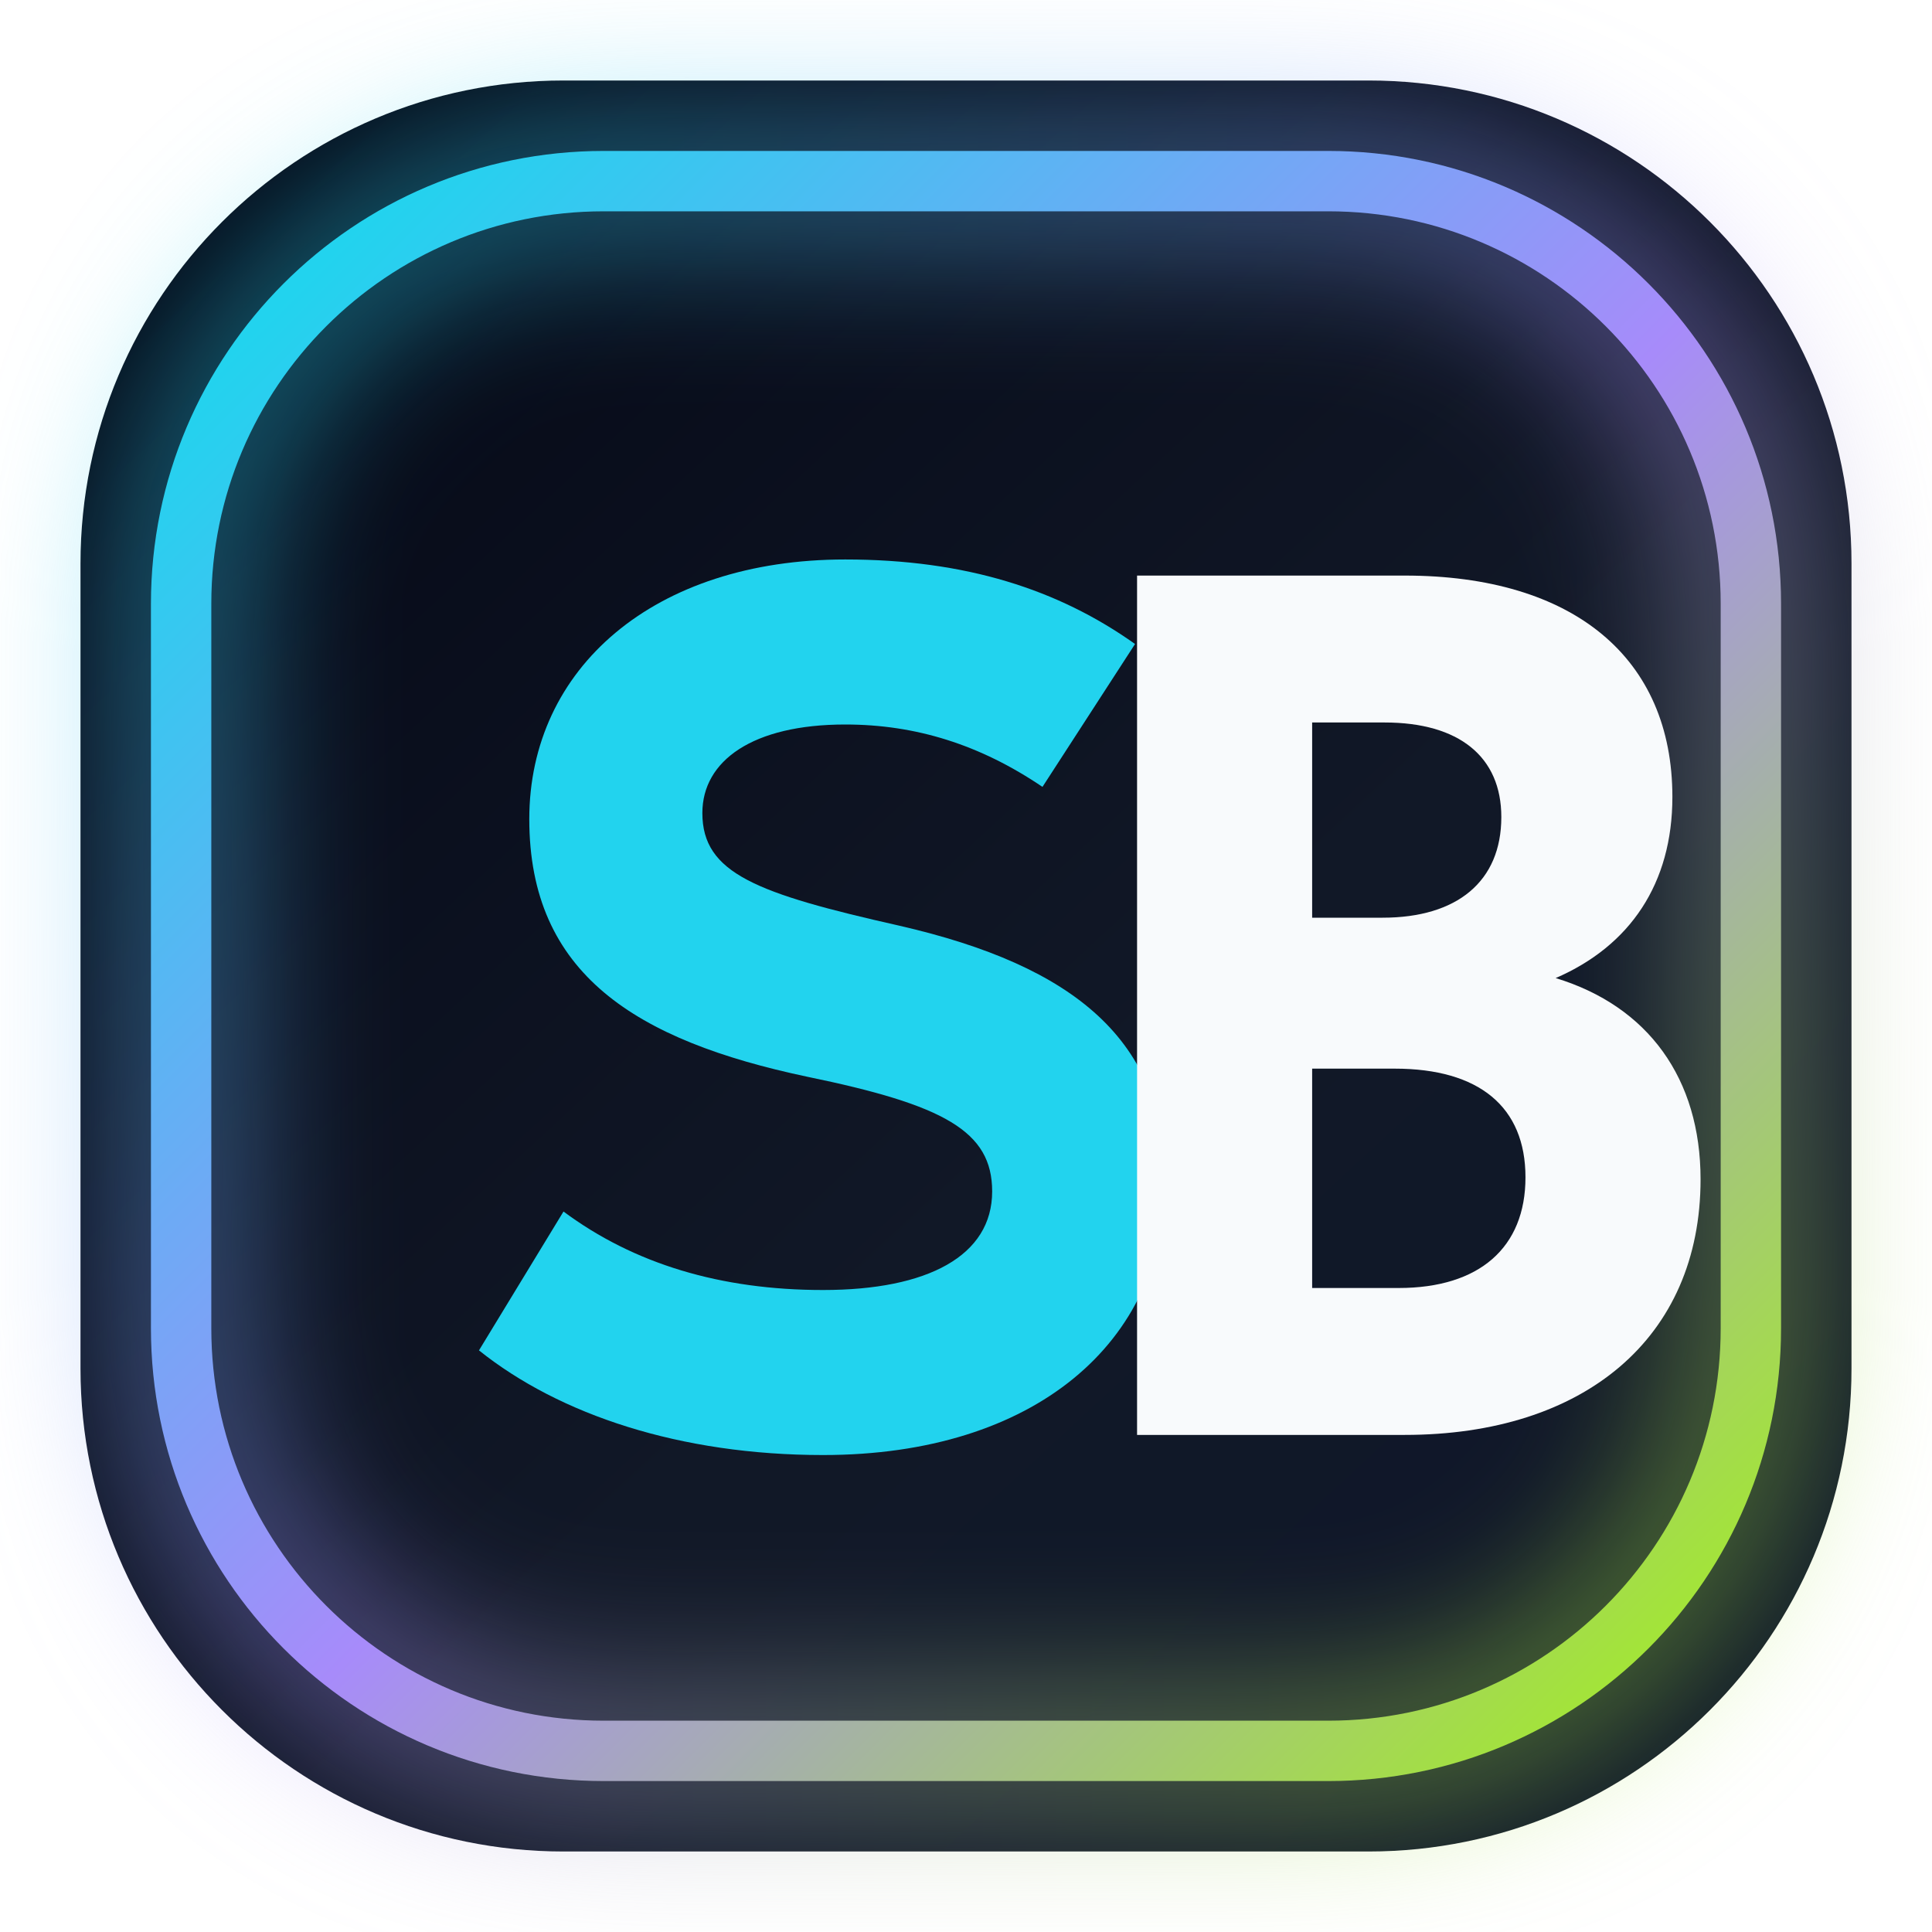
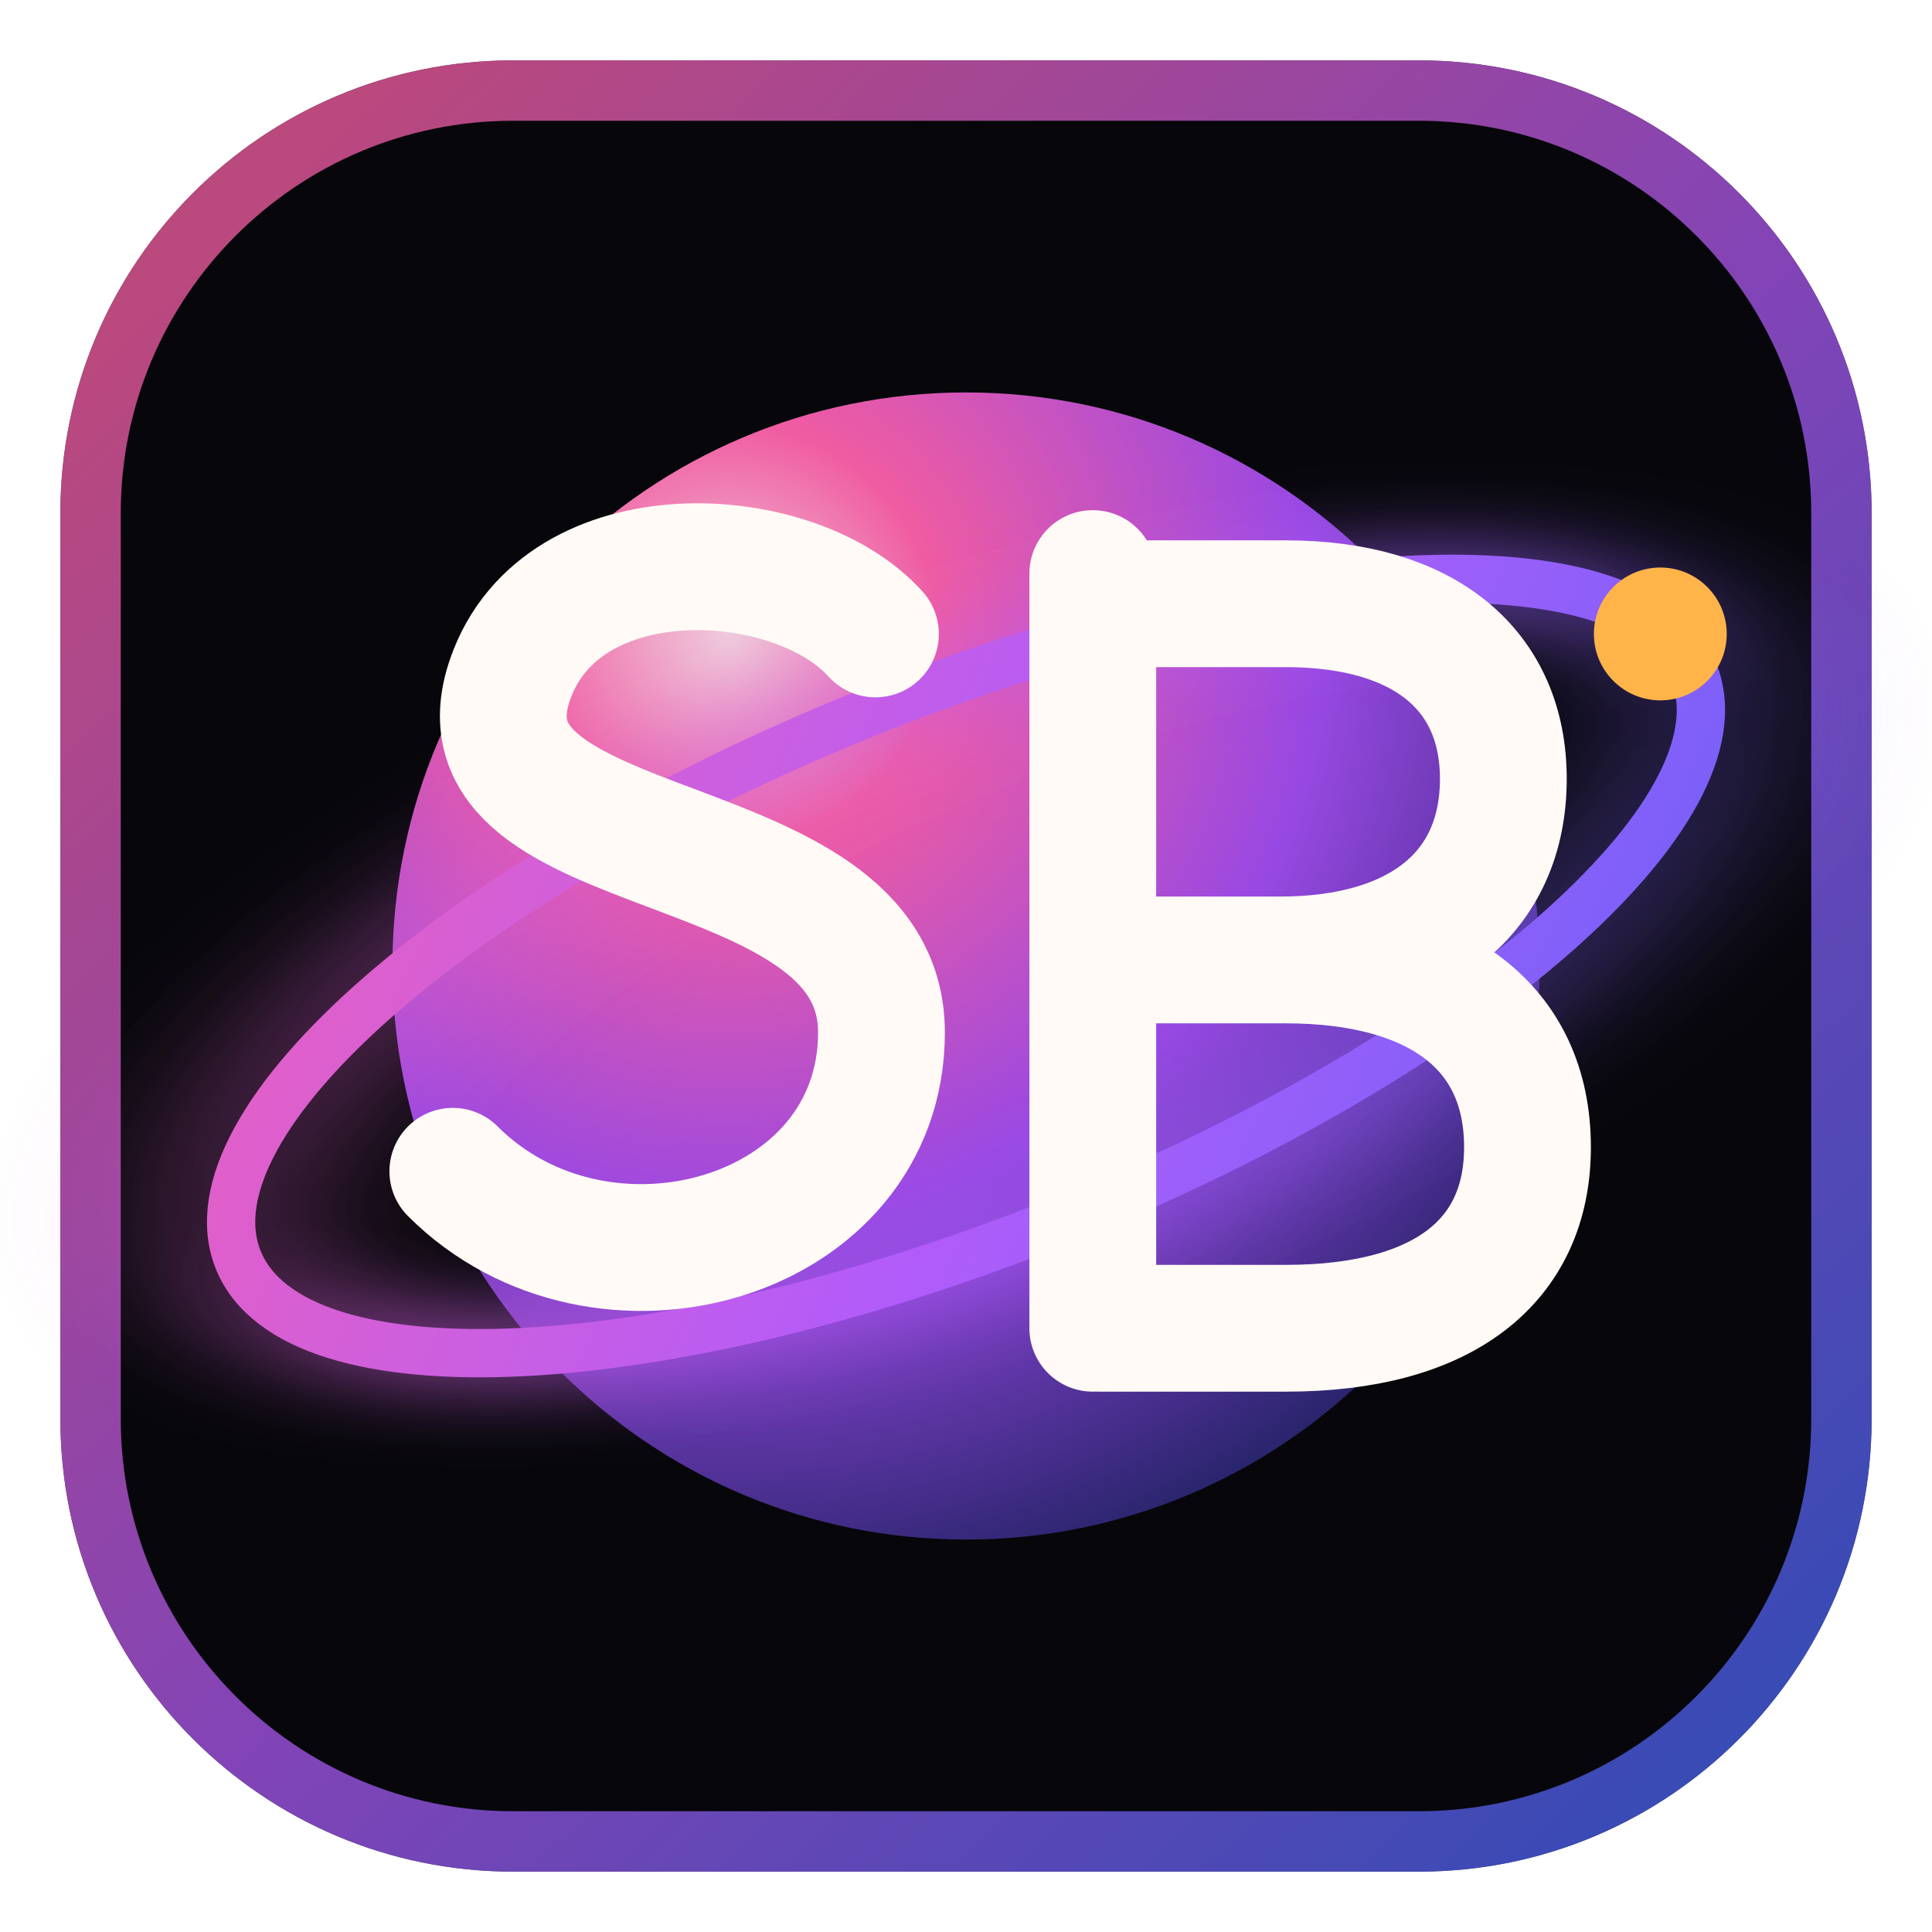
- <svg xmlns="http://www.w3.org/2000/svg" viewBox="0 0 96 96" role="img" aria-labelledby="title desc">
+ <svg xmlns="http://www.w3.org/2000/svg" width="64" height="64" viewBox="0 0 64 64" role="img" aria-labelledby="title desc">
  <defs>
-     <linearGradient id="bg" x1="12" x2="84" y1="10" y2="88" gradientUnits="userSpaceOnUse">
-       <stop stop-color="#050816" />
-       <stop offset="0.58" stop-color="#111827" />
-       <stop offset="1" stop-color="#0f172a" />
+     <linearGradient id="edge" x1="8" y1="7" x2="57" y2="58" gradientUnits="userSpaceOnUse">
+       <stop stop-color="#ff62aa" />
+       <stop offset=".52" stop-color="#b25cfa" />
+       <stop offset="1" stop-color="#4c65f7" />
    </linearGradient>
-     <linearGradient id="stroke" x1="15" x2="83" y1="14" y2="82" gradientUnits="userSpaceOnUse">
-       <stop stop-color="#22d3ee" />
-       <stop offset="0.52" stop-color="#a78bfa" />
-       <stop offset="1" stop-color="#a3e635" />
-     </linearGradient>
-     <filter id="glow" x="-30%" y="-30%" width="160%" height="160%" color-interpolation-filters="sRGB">
-       <feGaussianBlur stdDeviation="4" result="blur" />
+     <radialGradient id="world" cx="0" cy="0" r="1" gradientTransform="translate(24 21) rotate(48) scale(35)" gradientUnits="userSpaceOnUse">
+       <stop stop-color="#ffd9e9" />
+       <stop offset=".2" stop-color="#ff62aa" />
+       <stop offset=".56" stop-color="#a24df0" />
+       <stop offset="1" stop-color="#17205c" />
+     </radialGradient>
+     <filter id="glow" x="-35%" y="-35%" width="170%" height="170%">
+       <feGaussianBlur stdDeviation="2.4" result="blur" />
      <feMerge>
        <feMergeNode in="blur" />
        <feMergeNode in="SourceGraphic" />
      </feMerge>
    </filter>
  </defs>
-   <rect width="88" height="88" x="4" y="4" fill="url(#bg)" rx="24" />
-   <rect width="78" height="78" x="9" y="9" fill="none" stroke="url(#stroke)" stroke-width="3" rx="21" filter="url(#glow)" />
-   <path fill="#22d3ee" d="M28 60.2c3.5 2.6 7.8 3.9 12.9 3.9 5.2 0 8.4-1.7 8.4-4.9 0-3-2.4-4.3-9.2-5.7-8.5-1.8-13.8-5.1-13.8-12.8 0-7.5 6.2-12.9 15.7-12.9 6 0 10.6 1.5 14.4 4.2l-4.6 7.1c-3.1-2.1-6.3-3.1-9.8-3.1-4.6 0-7.1 1.8-7.1 4.4 0 3 2.7 4 9.8 5.6 8.7 2 13.2 5.7 13.2 12.7 0 8-6.5 13.6-17 13.6-7.1 0-13.1-2-17.1-5.2z" />
-   <path fill="#f8fafc" d="M56.5 28.6h13.3c8.4 0 13.3 4.1 13.3 11 0 4.3-2.1 7.4-5.8 9 4.6 1.4 7.2 5 7.2 10 0 7.9-5.8 12.7-14.7 12.7H56.5zm12.2 17c3.7 0 5.9-1.8 5.9-5 0-3-2.1-4.7-5.8-4.7h-3.6v9.7zm.8 18.4c4 0 6.3-2 6.3-5.5s-2.3-5.4-6.5-5.4h-4.1V64z" />
+   <rect width="60" height="60" x="2" y="2" rx="15" fill="#07070b" />
+   <rect width="58" height="58" x="3" y="3" rx="14" fill="none" stroke="url(#edge)" stroke-opacity=".72" stroke-width="2" />
+   <circle cx="32" cy="32" r="19" fill="url(#world)" opacity=".94" />
+   <ellipse cx="32" cy="32" rx="26" ry="9" fill="none" stroke="url(#edge)" stroke-width="1.6" transform="rotate(-22 32 32)" filter="url(#glow)" />
+   <circle cx="55" cy="21" r="2.2" fill="#ffb449" />
+   <g fill="none" stroke="#fffaf5" stroke-linecap="round" stroke-linejoin="round" stroke-width="4.2">
+     <path d="M29 21c-2.7-3-10.4-3.4-12.1 1.5-2.2 6.3 12.3 4.7 12.3 11.7 0 6.9-9.3 9.5-14.2 4.6" />
+     <path d="M36.2 19v25m.2-24h6.2c4.6 0 7.2 2.2 7.2 5.8 0 3.8-2.8 6-7.4 6h-6m6.2 0c5 0 8 2.2 8 6.2 0 3.8-2.8 6-8 6h-6.2" />
+   </g>
</svg>
